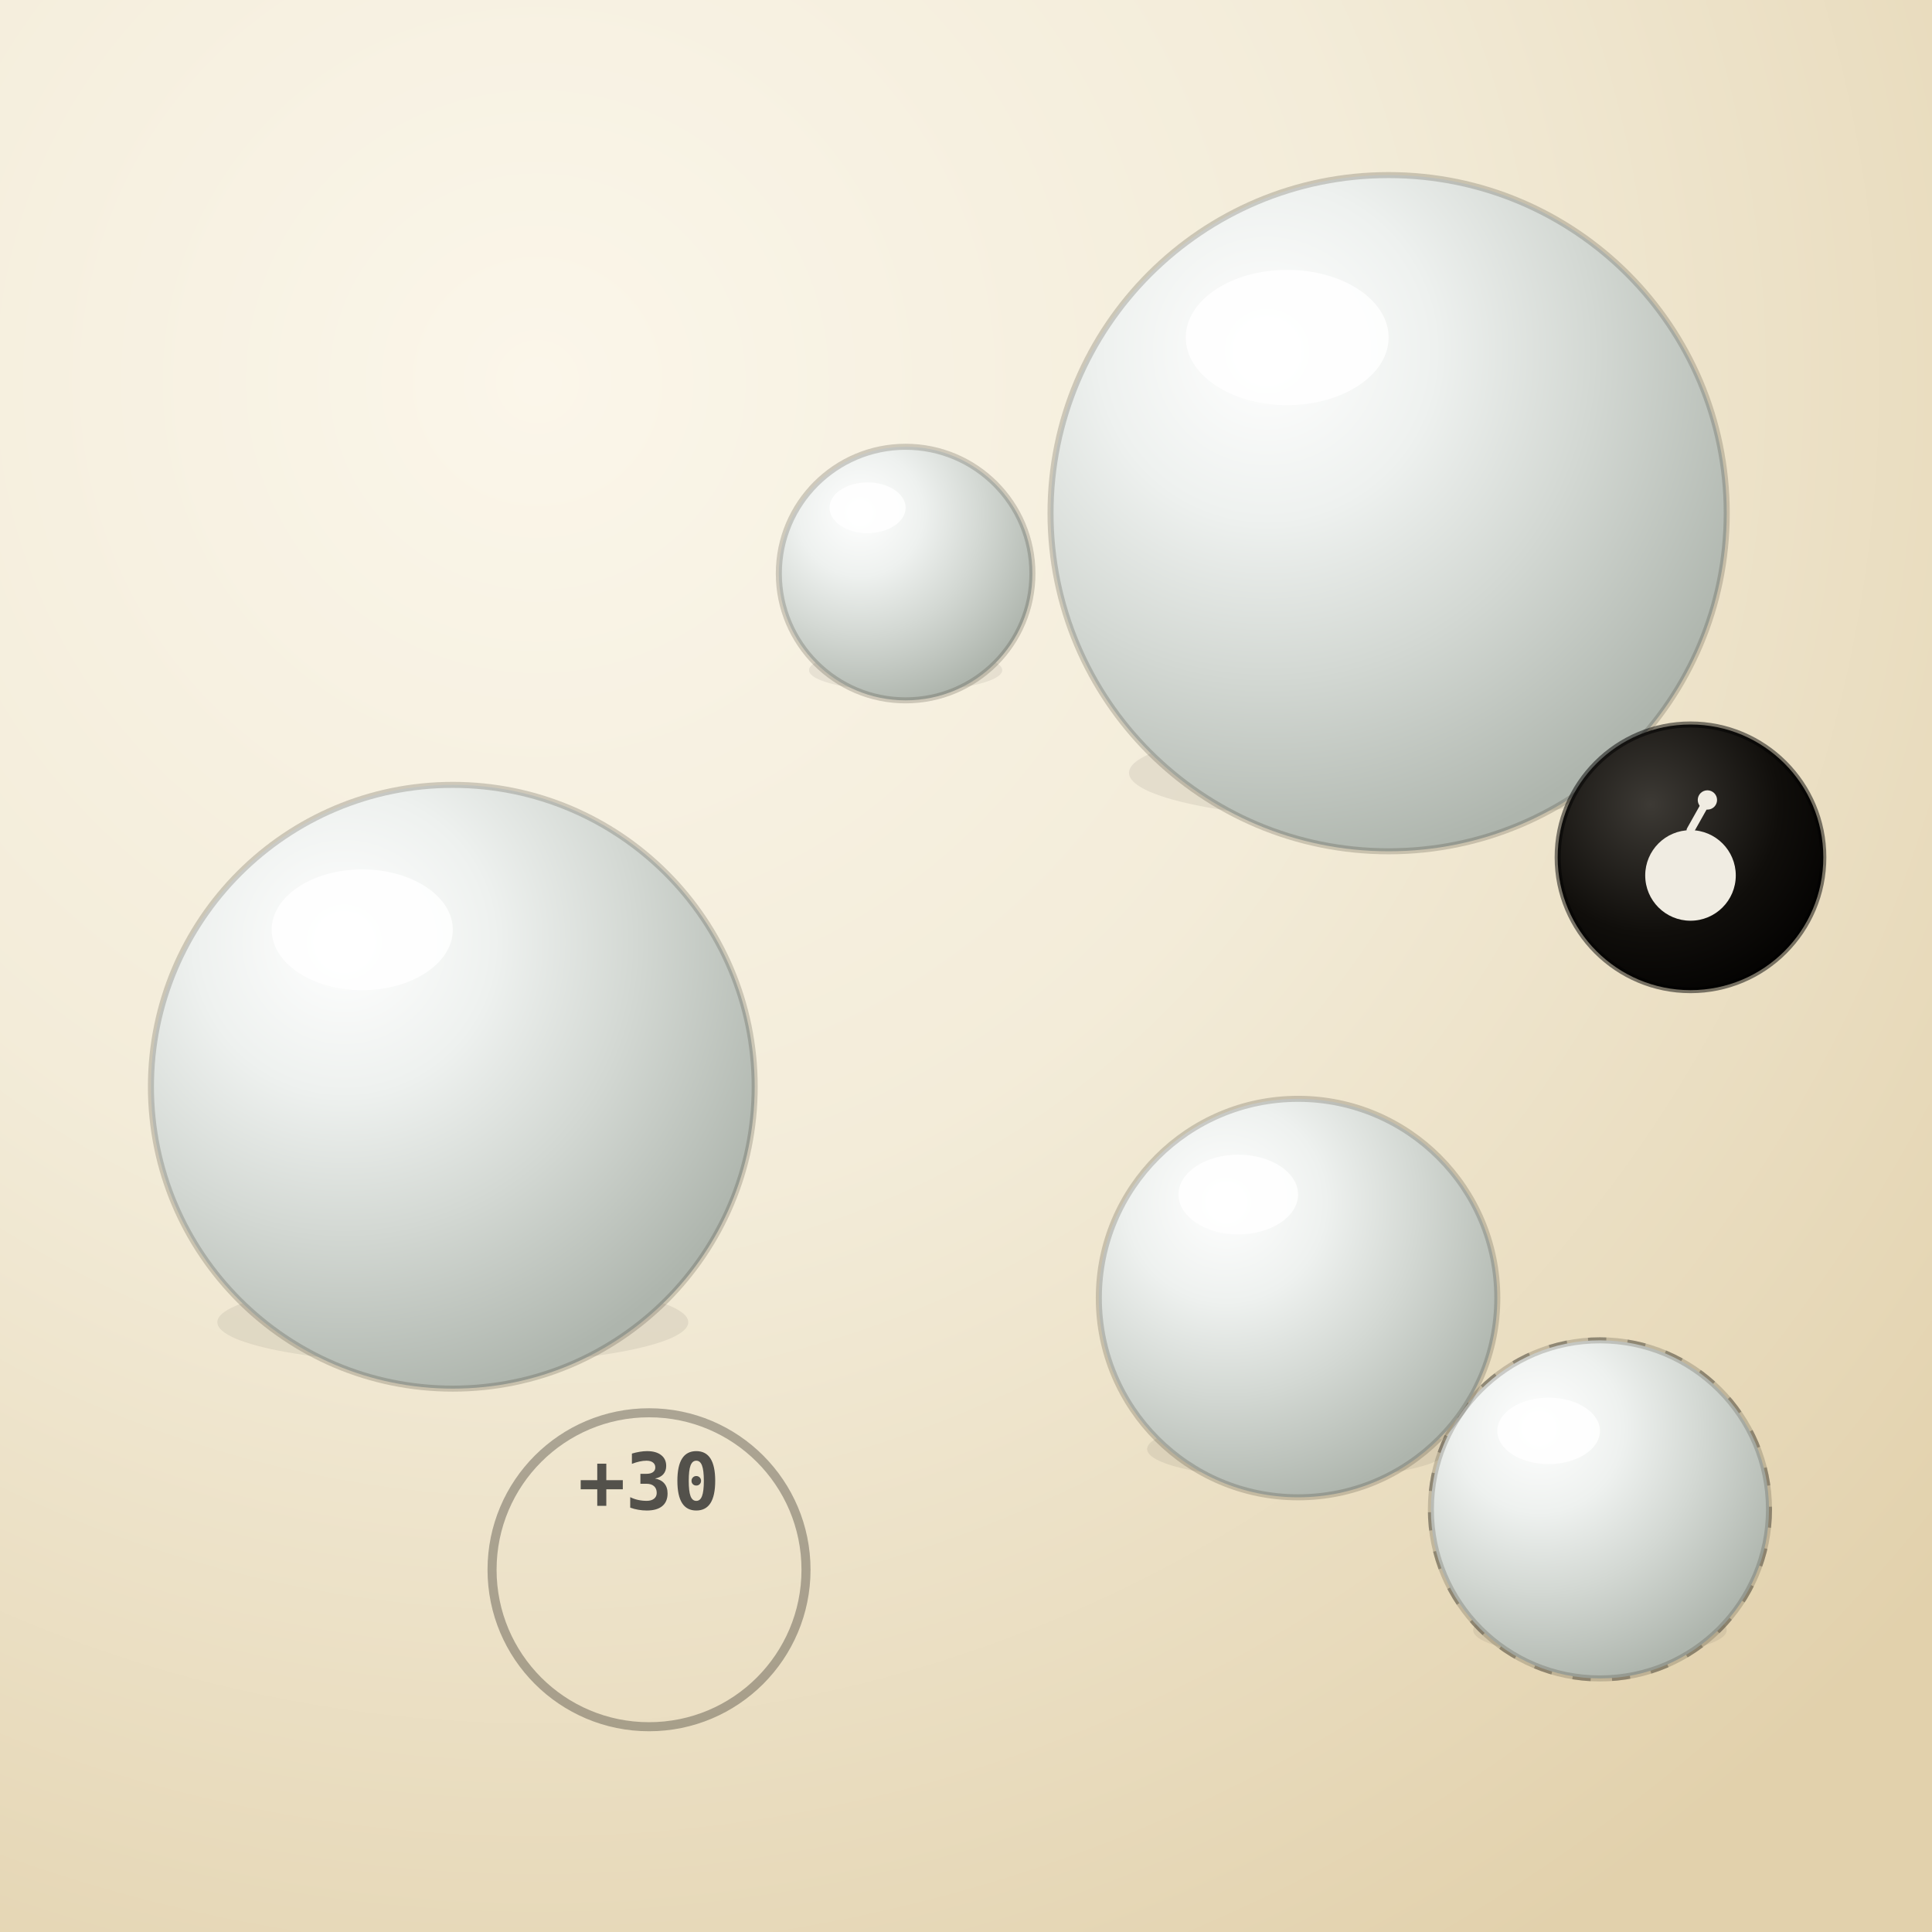
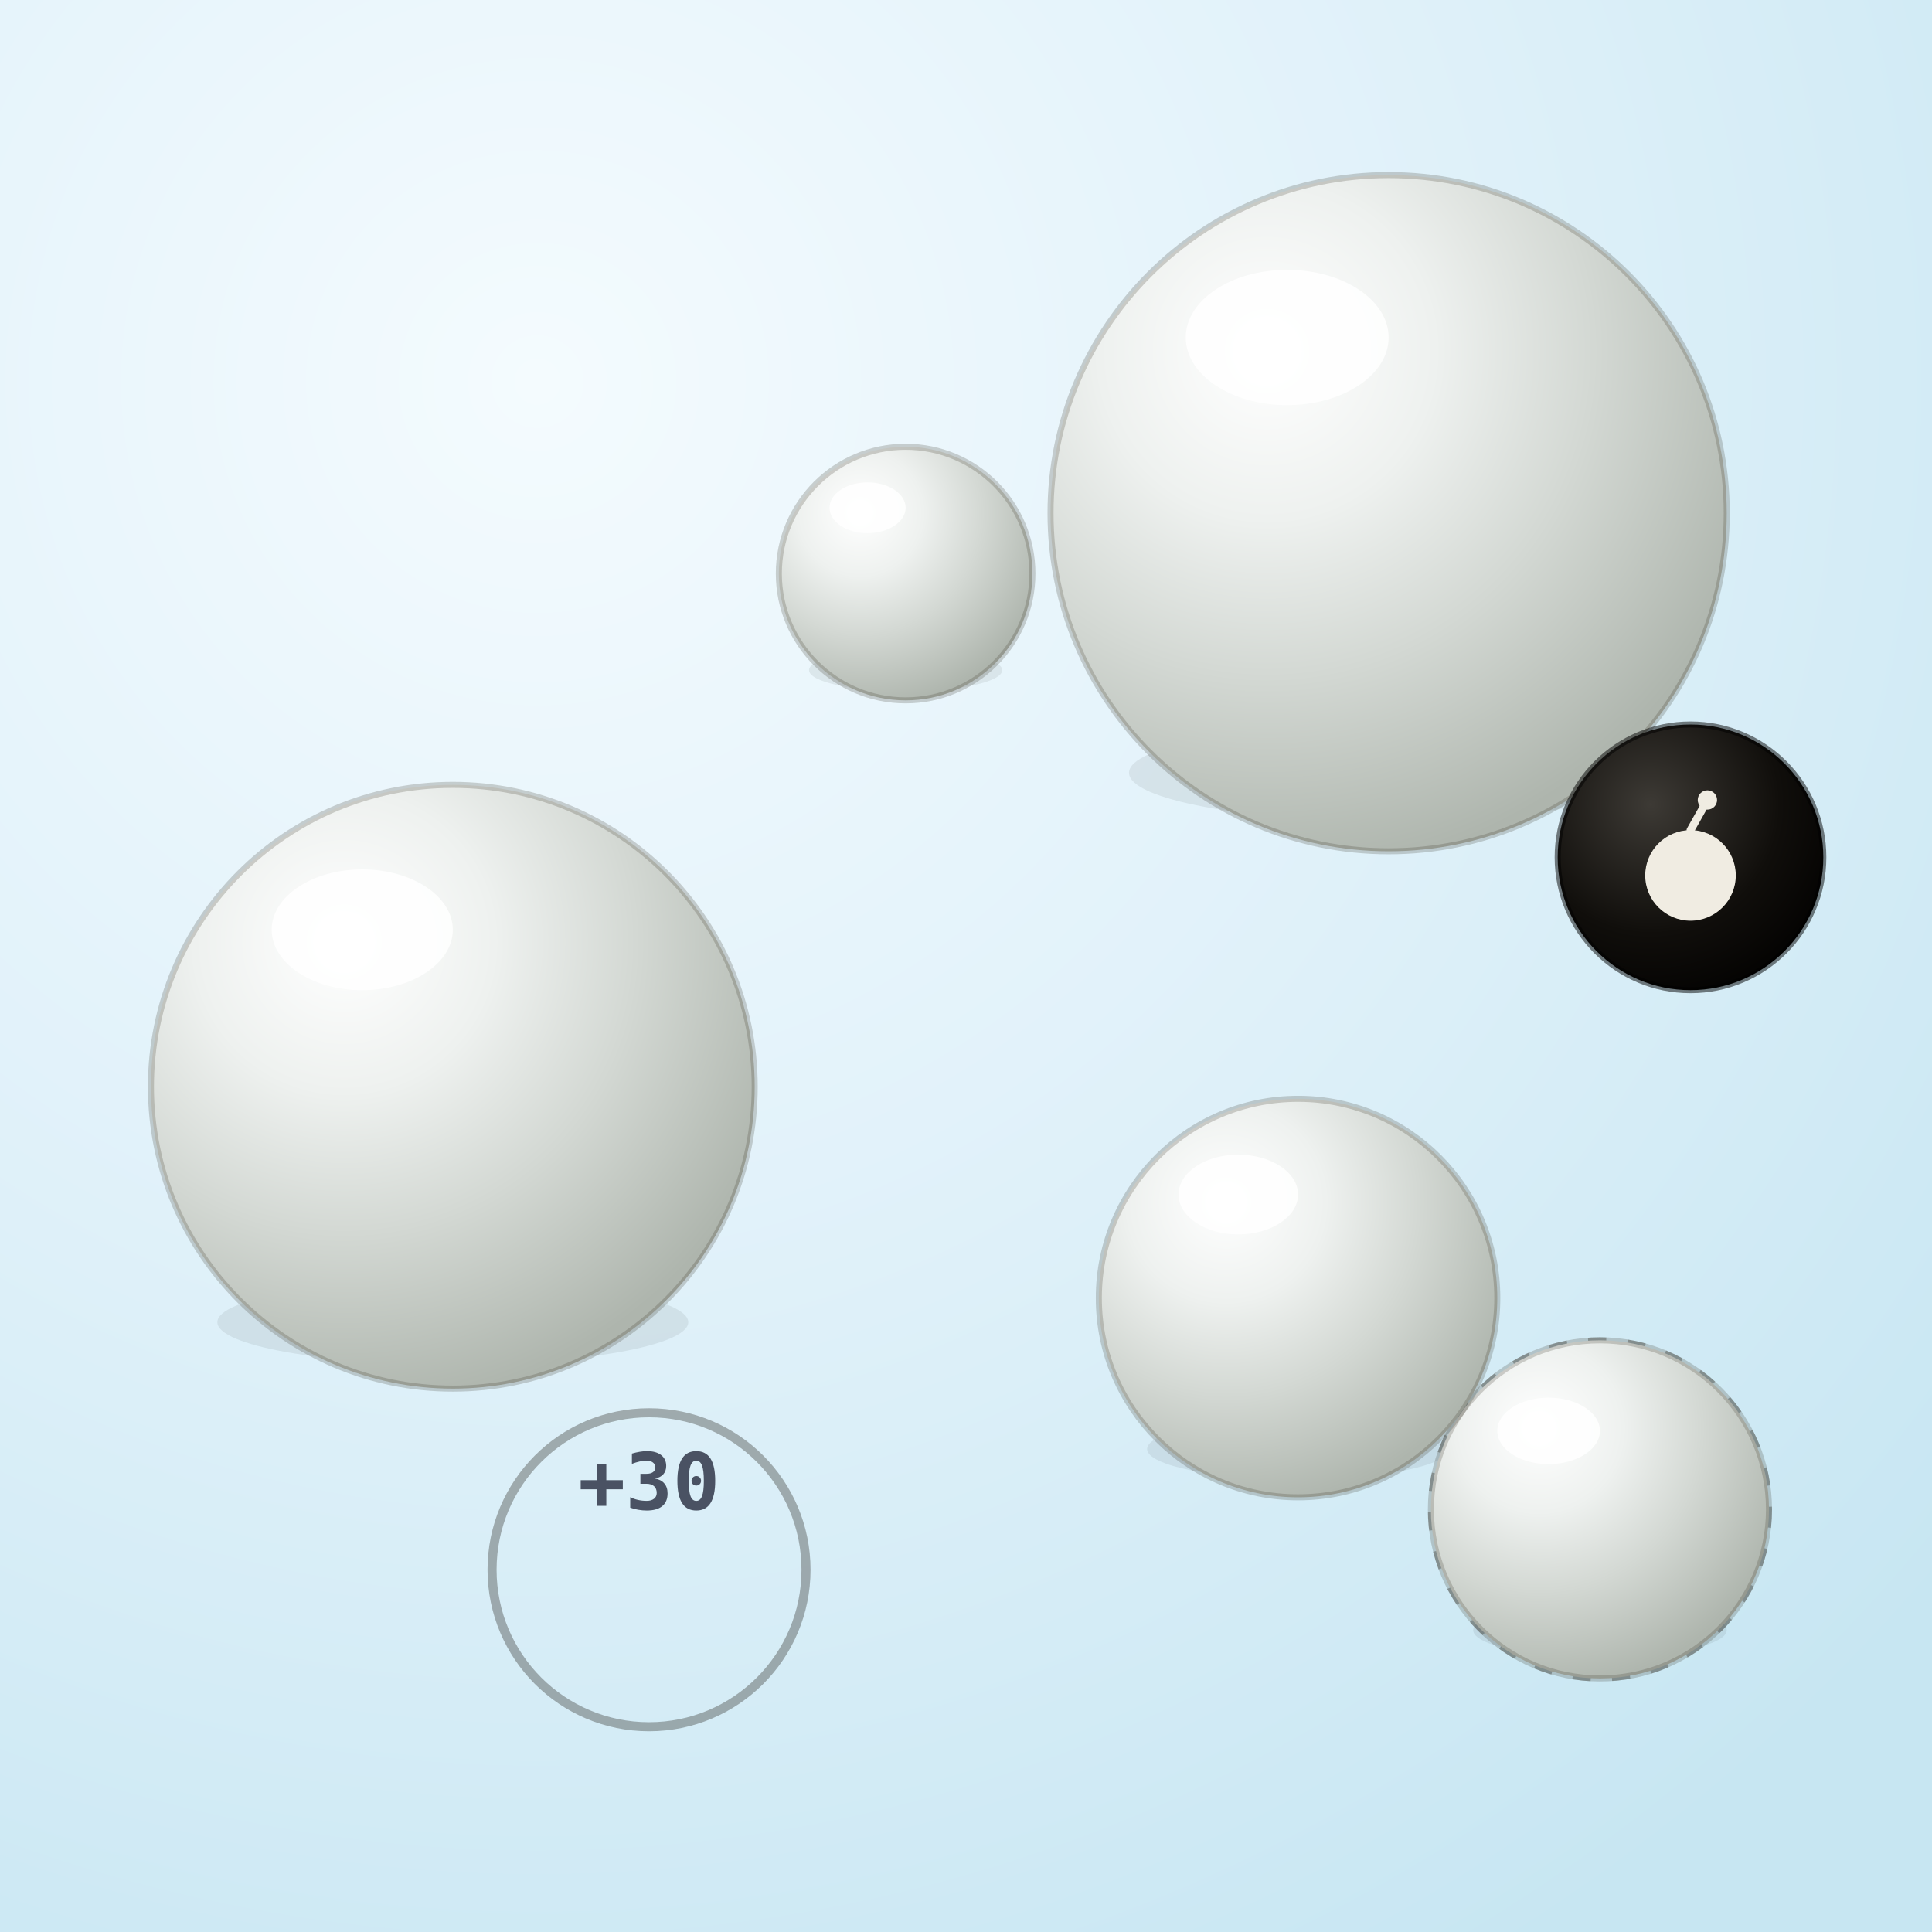
<svg xmlns="http://www.w3.org/2000/svg" viewBox="0 0 640 640">
  <defs>
    <radialGradient id="bg" cx="28%" cy="20%" r="95%">
-       <stop offset="0%" stop-color="#fbf6ea" />
-       <stop offset="45%" stop-color="#f3ecd9" />
-       <stop offset="100%" stop-color="#e2d1ac" />
+       <stop offset="0%" stop-color="#f4fbfe" />
+       <stop offset="45%" stop-color="#e2f2fa" />
+       <stop offset="100%" stop-color="#c7e6f2" />
    </radialGradient>
    <radialGradient id="glass" cx="32%" cy="26%" r="78%">
      <stop offset="0%" stop-color="#ffffff" />
      <stop offset="32%" stop-color="#eef1ef" />
      <stop offset="62%" stop-color="#d3d8d3" />
      <stop offset="100%" stop-color="#aeb5ad" />
    </radialGradient>
    <radialGradient id="bomb" cx="35%" cy="30%" r="75%">
      <stop offset="0%" stop-color="#3d3a35" />
      <stop offset="65%" stop-color="#100e0b" />
      <stop offset="100%" stop-color="#040302" />
    </radialGradient>
  </defs>
  <rect width="640" height="640" fill="url(#bg)" />
  <g fill="#000000" opacity="0.07">
    <ellipse cx="460" cy="256" rx="86" ry="16" />
    <ellipse cx="150" cy="438" rx="78" ry="14" />
    <ellipse cx="430" cy="480" rx="50" ry="10" />
    <ellipse cx="300" cy="222" rx="32" ry="7" />
    <ellipse cx="530" cy="540" rx="42" ry="9" />
    <ellipse cx="560" cy="284" rx="34" ry="7" />
  </g>
  <circle cx="215" cy="520" r="52" fill="none" stroke="rgba(44,41,36,0.35)" stroke-width="3" />
-   <text x="215" y="500" font-family="'SF Mono','JetBrains Mono',ui-monospace,Menlo,Consolas,monospace" font-weight="700" font-size="26" fill="#2c2c2b" text-anchor="middle" opacity="0.8">+30</text>
+   <text x="215" y="500" font-family="'SF Mono','JetBrains Mono',ui-monospace,Menlo,Consolas,monospace" font-weight="700" font-size="26" fill="#262b3d" text-anchor="middle" opacity="0.8">+30</text>
  <circle cx="530" cy="500" r="56" fill="none" stroke="rgba(44,41,36,0.35)" stroke-width="2" stroke-dasharray="6 7" />
  <circle cx="530" cy="500" r="56" fill="url(#glass)" stroke="rgba(60,55,45,0.22)" stroke-width="2" />
  <ellipse cx="513" cy="474" rx="17" ry="11" fill="rgba(255,255,255,0.85)" />
  <g>
    <circle cx="460" cy="170" r="112" fill="url(#glass)" stroke="rgba(60,55,45,0.22)" stroke-width="2" />
    <ellipse cx="426.4" cy="111.8" rx="33.6" ry="22.4" fill="rgba(255,255,255,0.85)" />
  </g>
  <g>
    <circle cx="150" cy="360" r="100" fill="url(#glass)" stroke="rgba(60,55,45,0.22)" stroke-width="2" />
    <ellipse cx="120" cy="308" rx="30" ry="20" fill="rgba(255,255,255,0.85)" />
  </g>
  <g>
    <circle cx="430" cy="430" r="66" fill="url(#glass)" stroke="rgba(60,55,45,0.22)" stroke-width="2" />
    <ellipse cx="410.2" cy="395.7" rx="19.8" ry="13.2" fill="rgba(255,255,255,0.85)" />
  </g>
  <g>
    <circle cx="300" cy="190" r="42" fill="url(#glass)" stroke="rgba(60,55,45,0.22)" stroke-width="2" />
    <ellipse cx="287.4" cy="168.2" rx="12.6" ry="8.4" fill="rgba(255,255,255,0.85)" />
  </g>
  <g>
    <circle cx="560" cy="284" r="44" fill="url(#bomb)" stroke="rgba(0,0,0,0.5)" stroke-width="2" />
    <g transform="translate(560,284)" fill="none" stroke="#f0ece2" stroke-width="2.6" stroke-linecap="round">
      <circle cx="0" cy="6" r="15" fill="#f0ece2" stroke="none" />
      <path d="M0 -9 L4.5 -17" />
      <circle cx="5.6" cy="-19" r="3.2" fill="#f0ece2" stroke="none" />
    </g>
  </g>
</svg>
